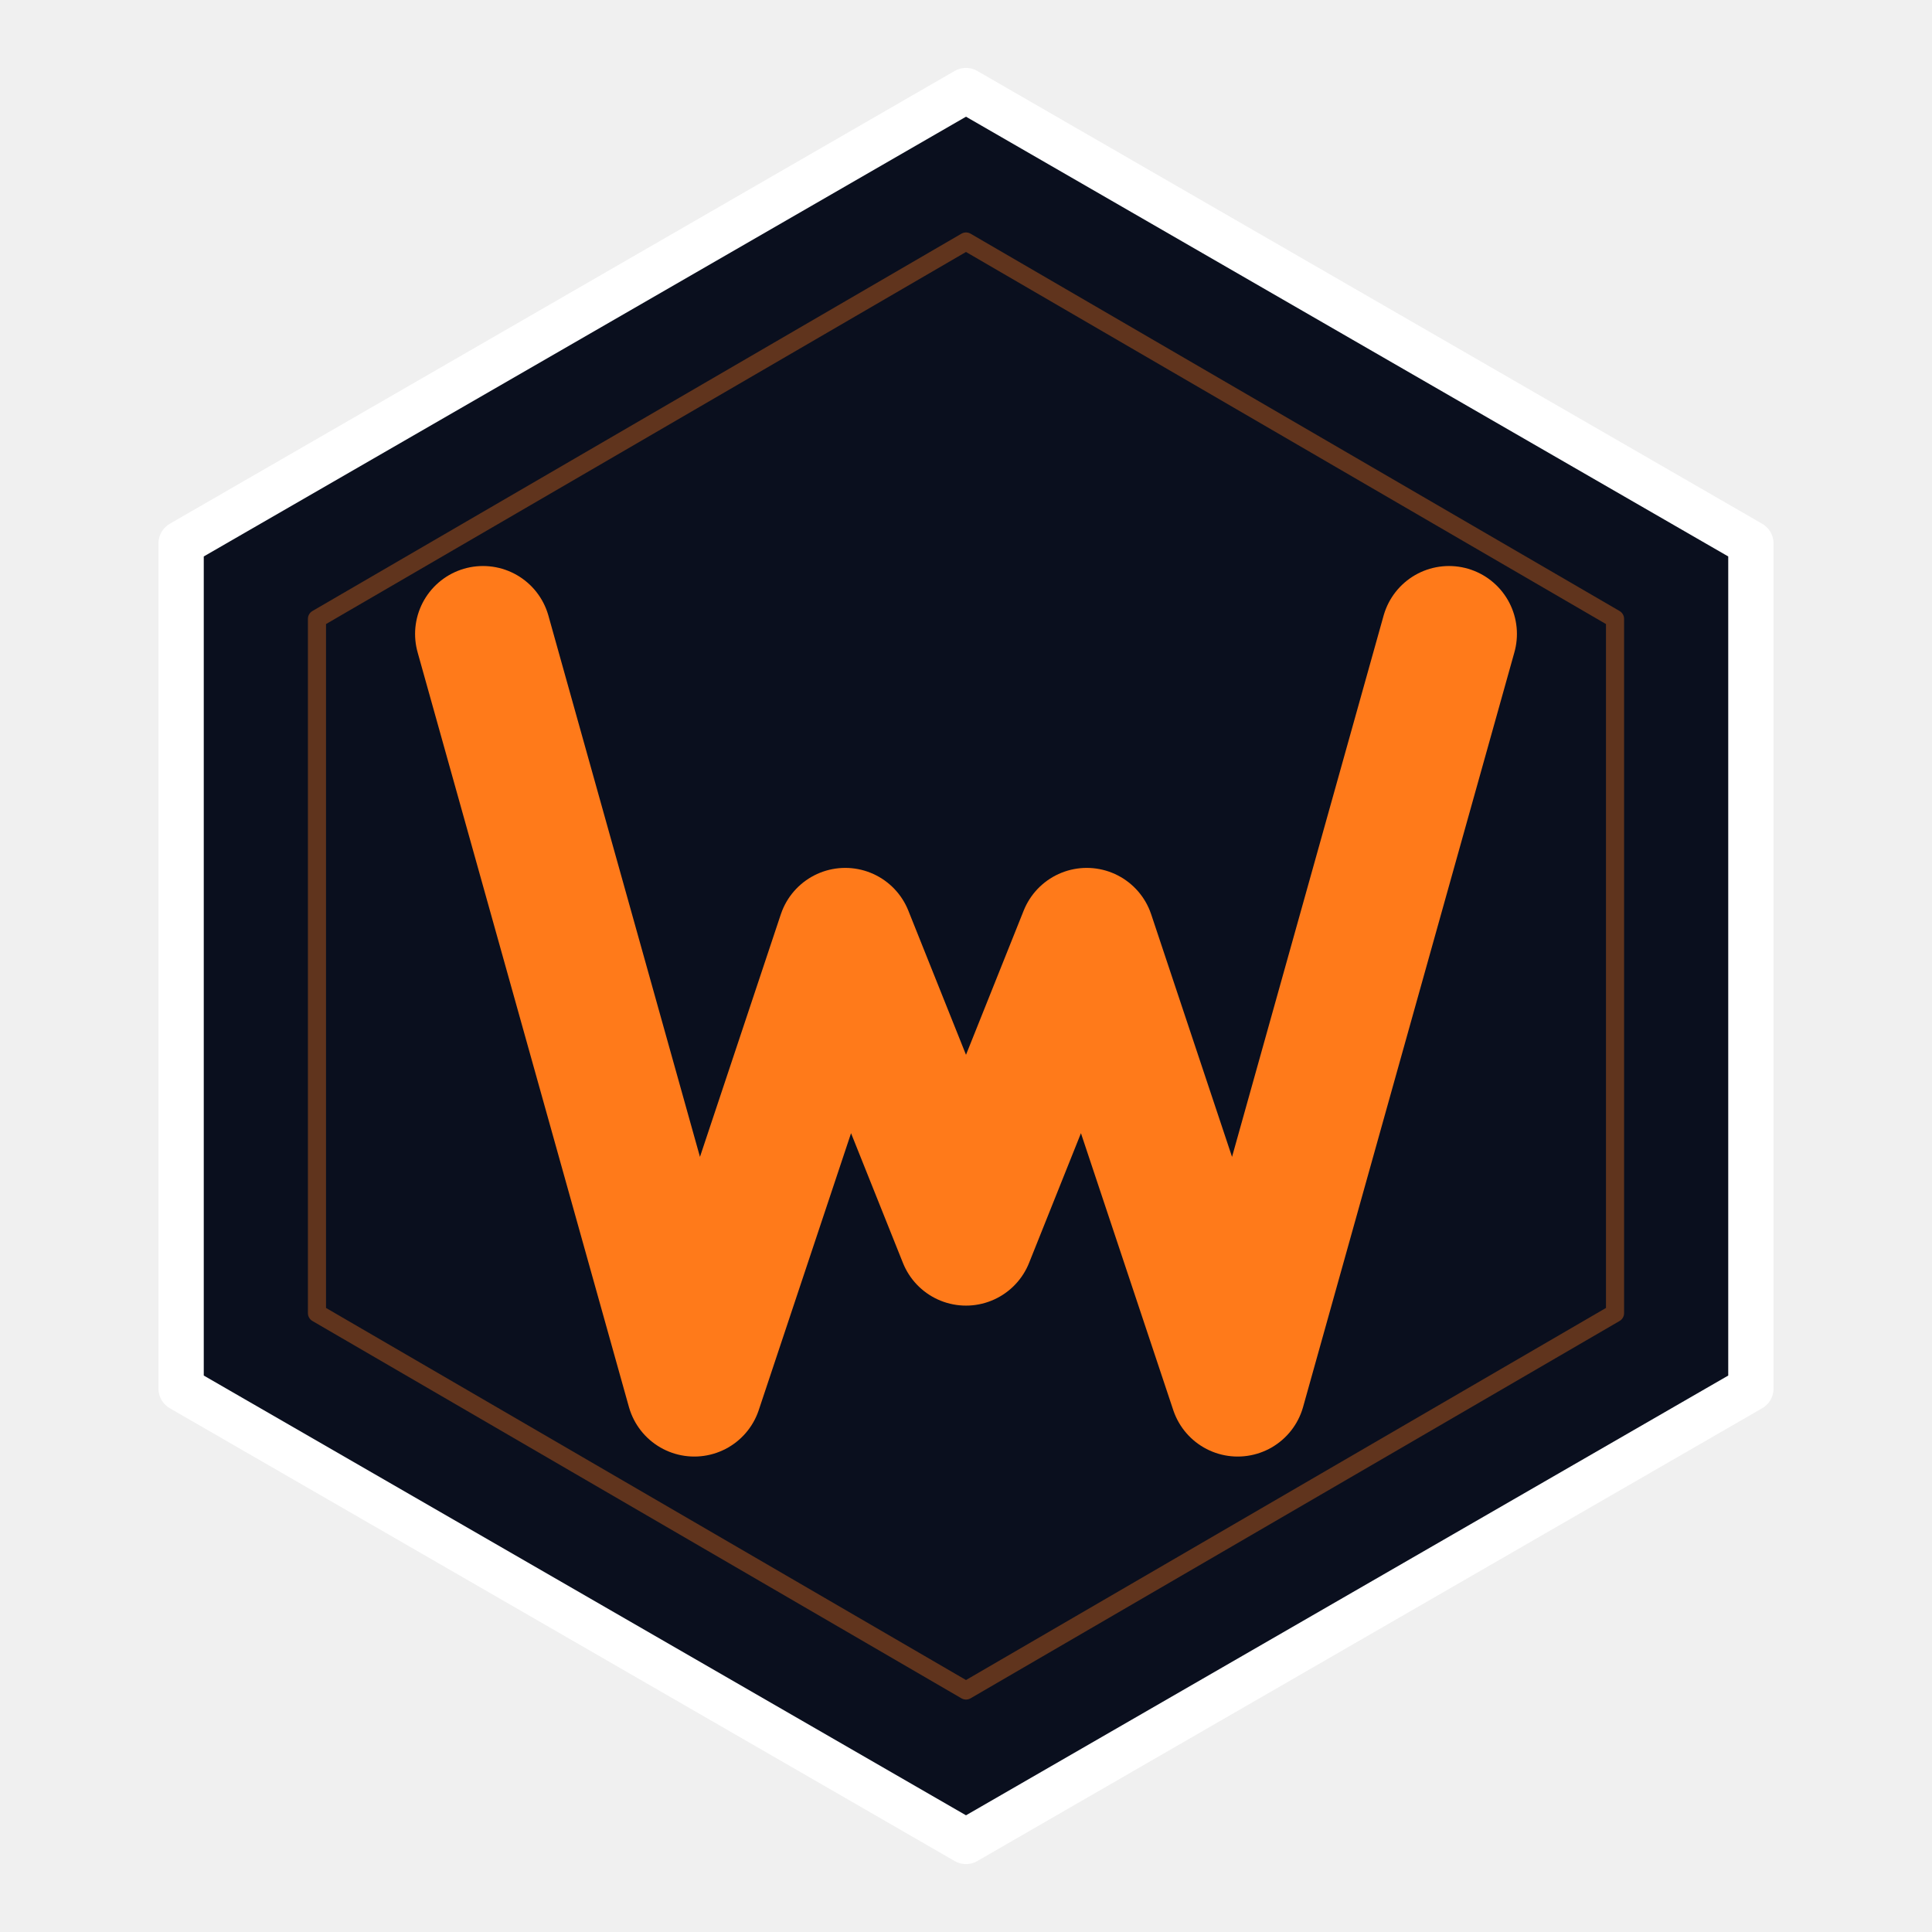
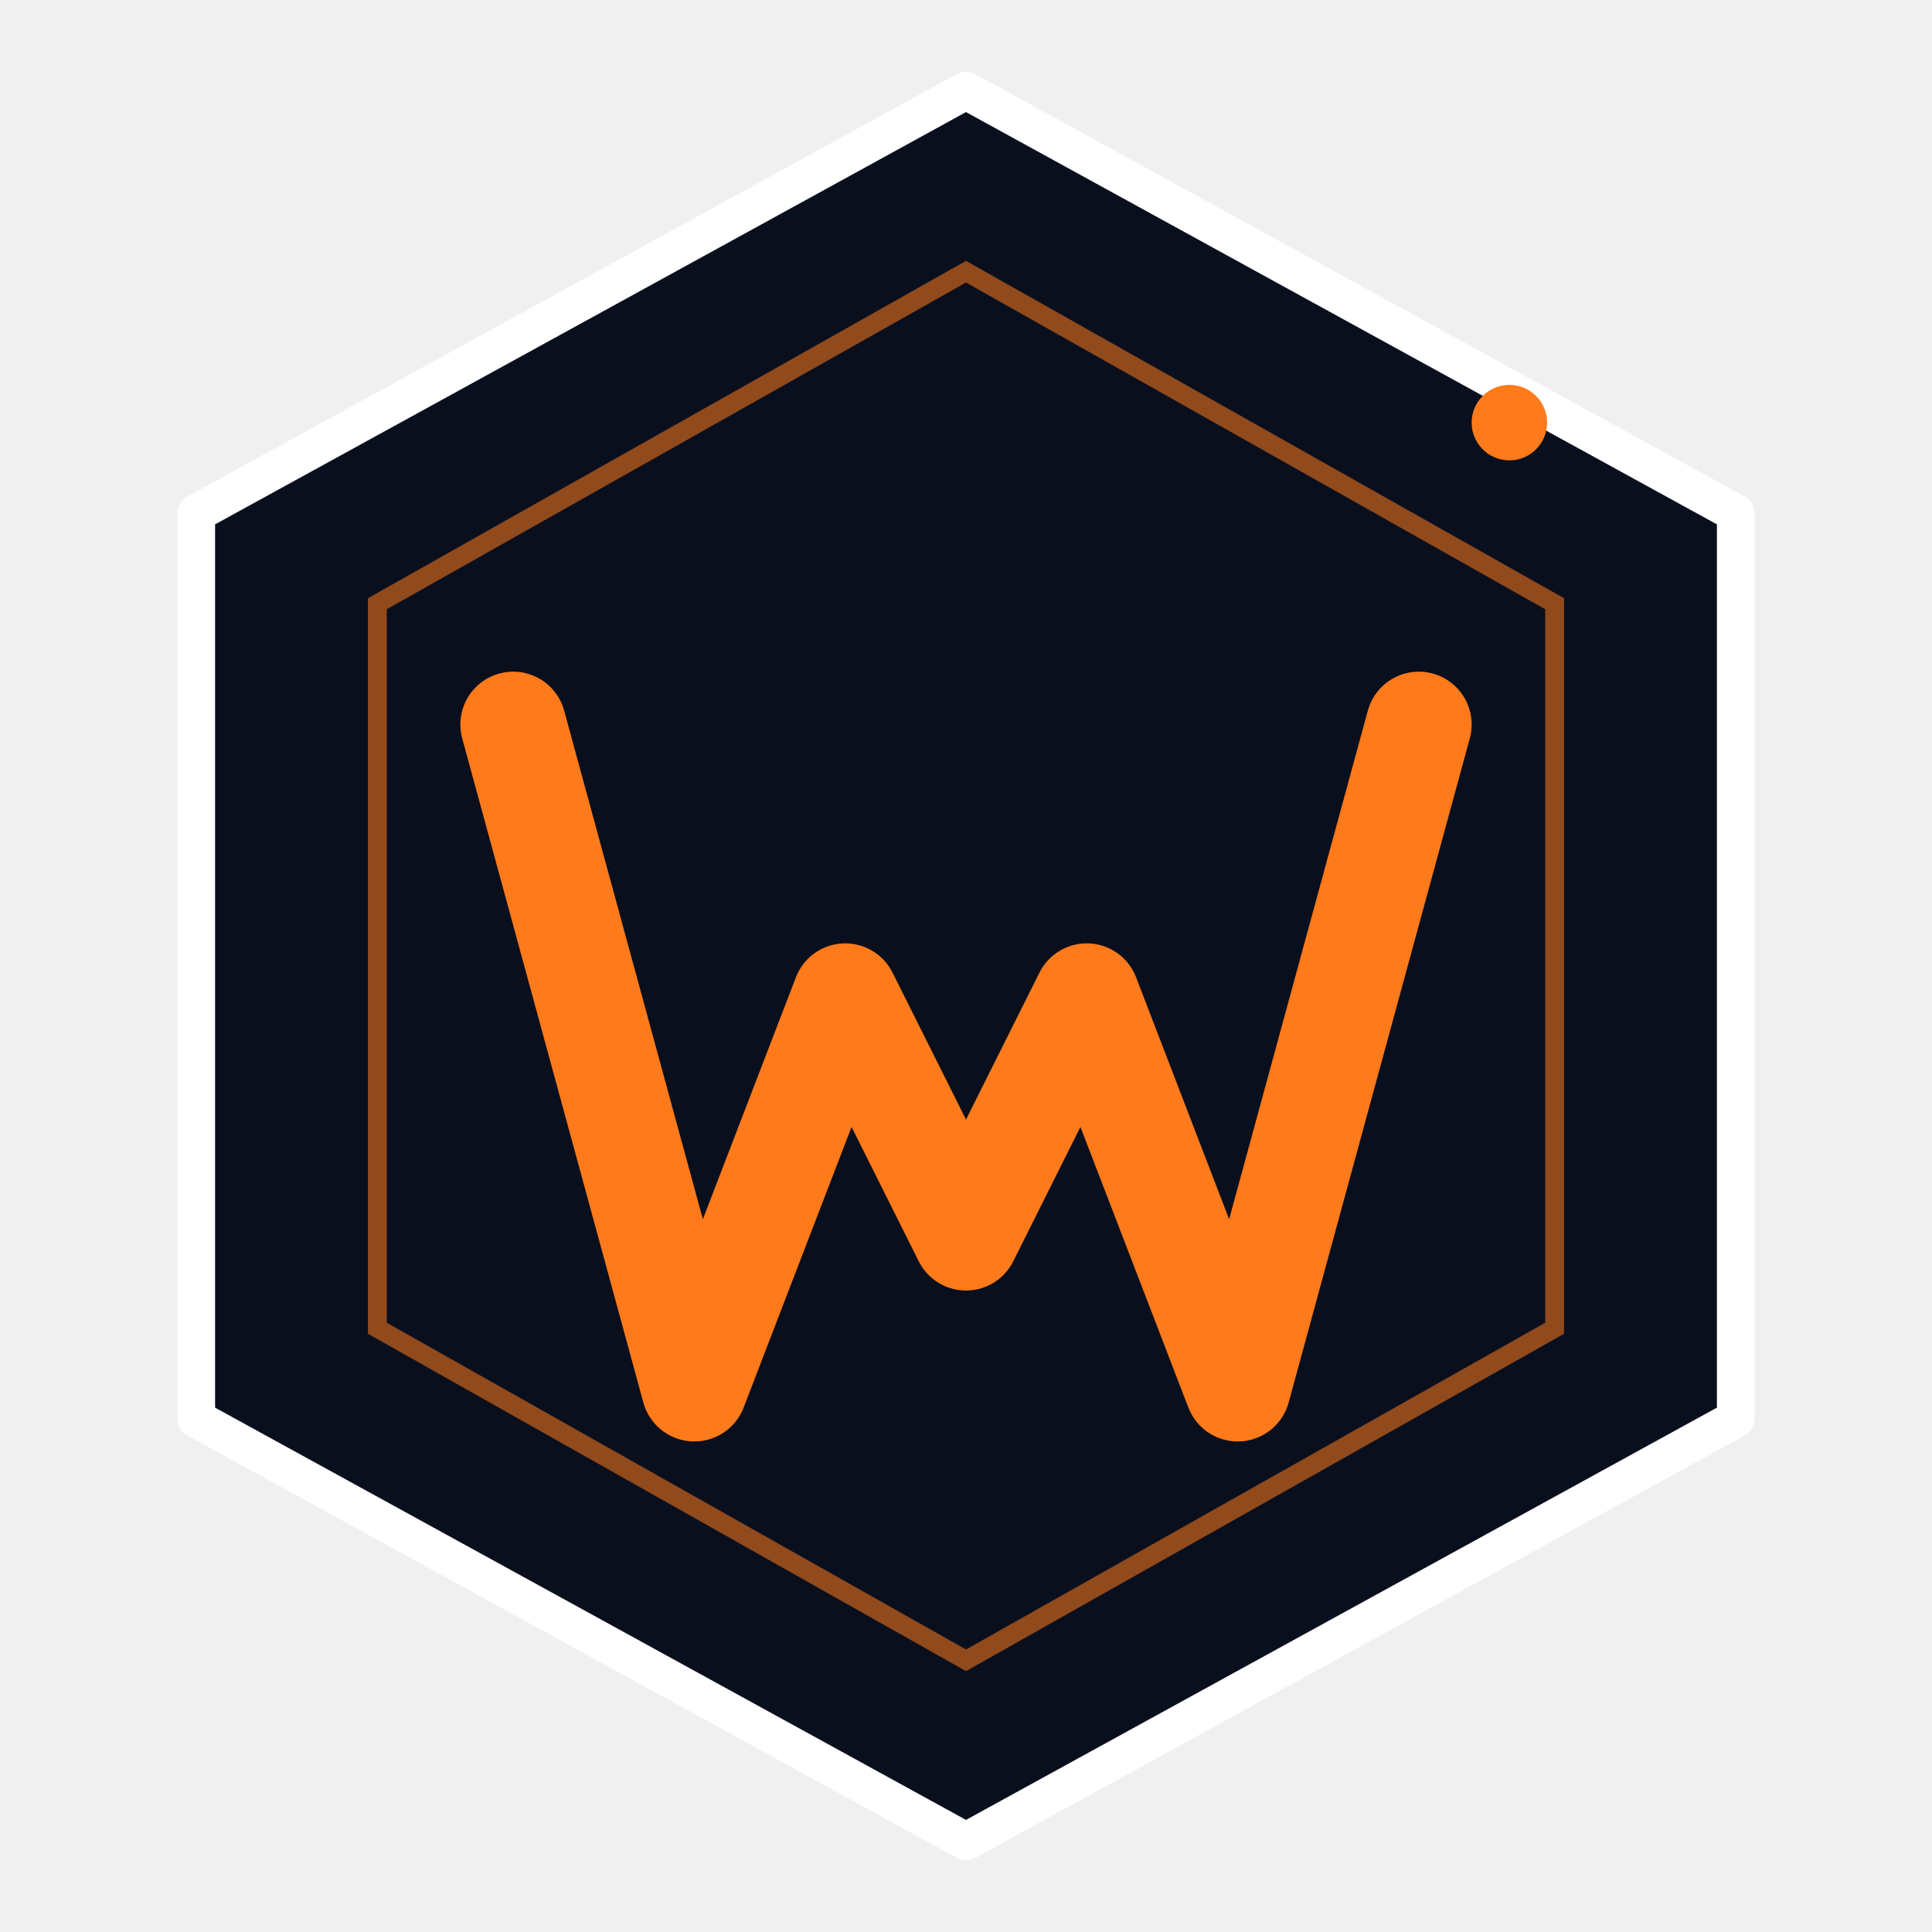
<svg xmlns="http://www.w3.org/2000/svg" viewBox="0 0 128 128" width="128" height="128">
-   <polygon points="64,6 116,36 116,92 64,122 12,92 12,36" fill="#0a0f1e" stroke="#ffffff" stroke-width="3" stroke-linejoin="round" />
-   <polygon points="64,16 107,41 107,87 64,112 21,87 21,41" fill="none" stroke="#ff7a1a" stroke-width="1.2" stroke-opacity="0.35" stroke-linejoin="round" />
-   <path d="M 32 42 L 46 92 L 56 62 L 64 82 L 72 62 L 82 92 L 96 42" fill="none" stroke="#ff7a1a" stroke-width="9" stroke-linecap="round" stroke-linejoin="round" />
+   <polygon points="64,6 115,34 115,94 64,122 13,94 13,34" fill="#0a0f1e" stroke="#ffffff" stroke-width="2.5" stroke-linejoin="round" />
+   <polygon points="64,18 103,40 103,88 64,110 25,88 25,40" fill="none" stroke="#ff7a1a" stroke-width="1.25" opacity="0.55" />
+   <path d="M 34 48 L 46 92 L 56 66 L 64 82 L 72 66 L 82 92 L 94 48" fill="none" stroke="#ff7a1a" stroke-width="7" stroke-linecap="round" stroke-linejoin="round" />
+   <circle cx="100" cy="28" r="2.5" fill="#ff7a1a" />
</svg>
